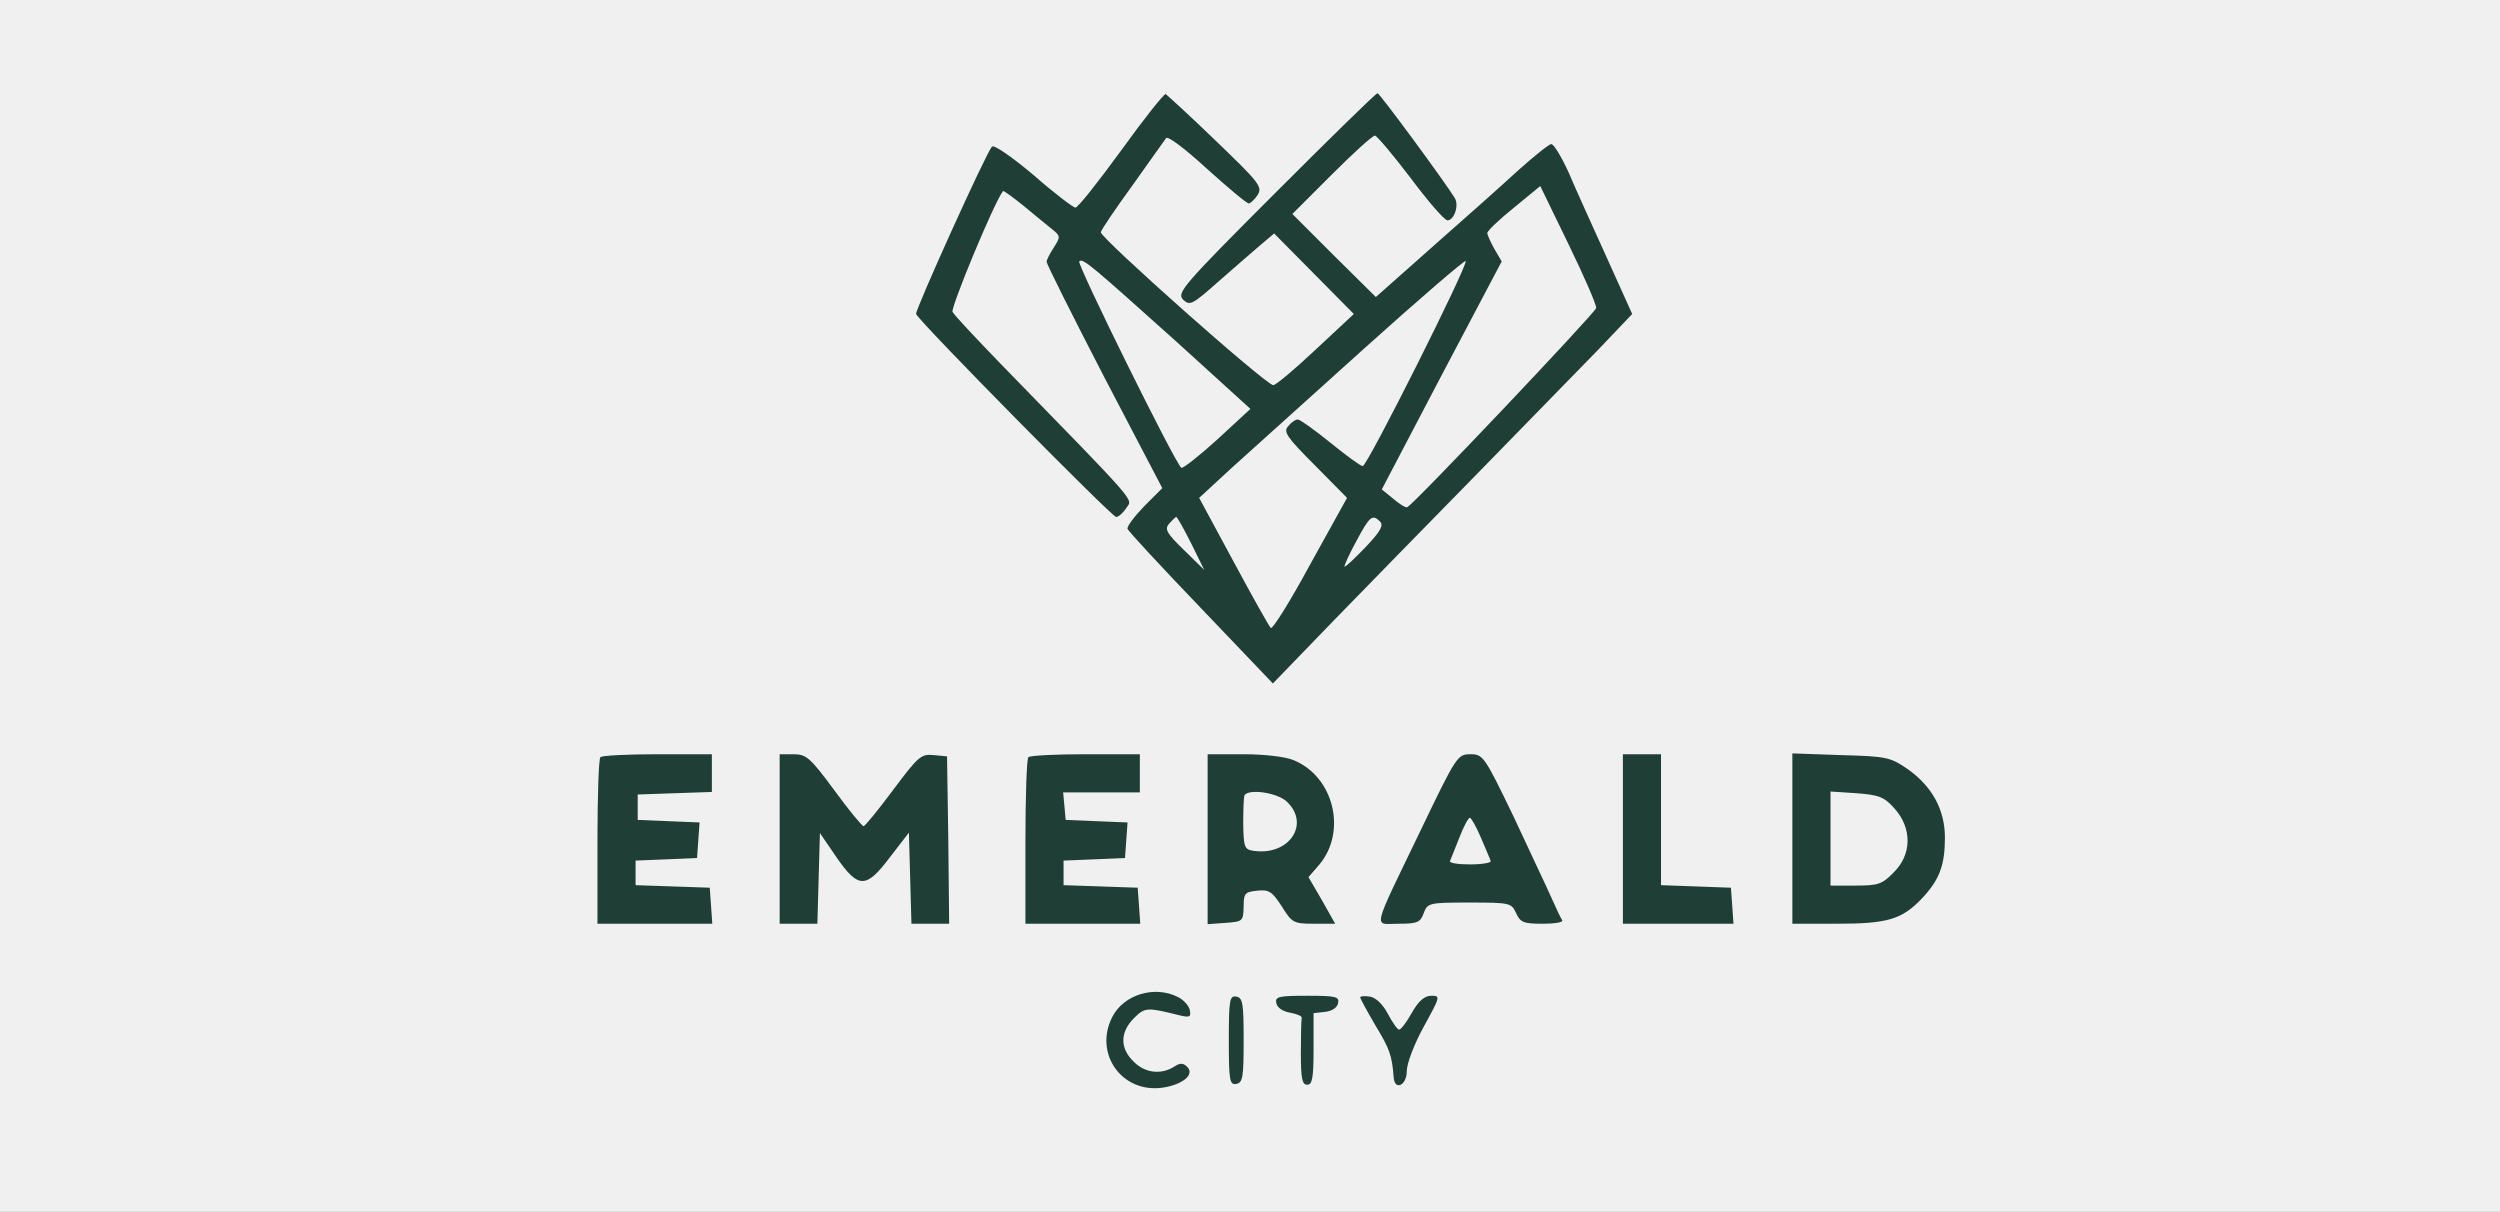
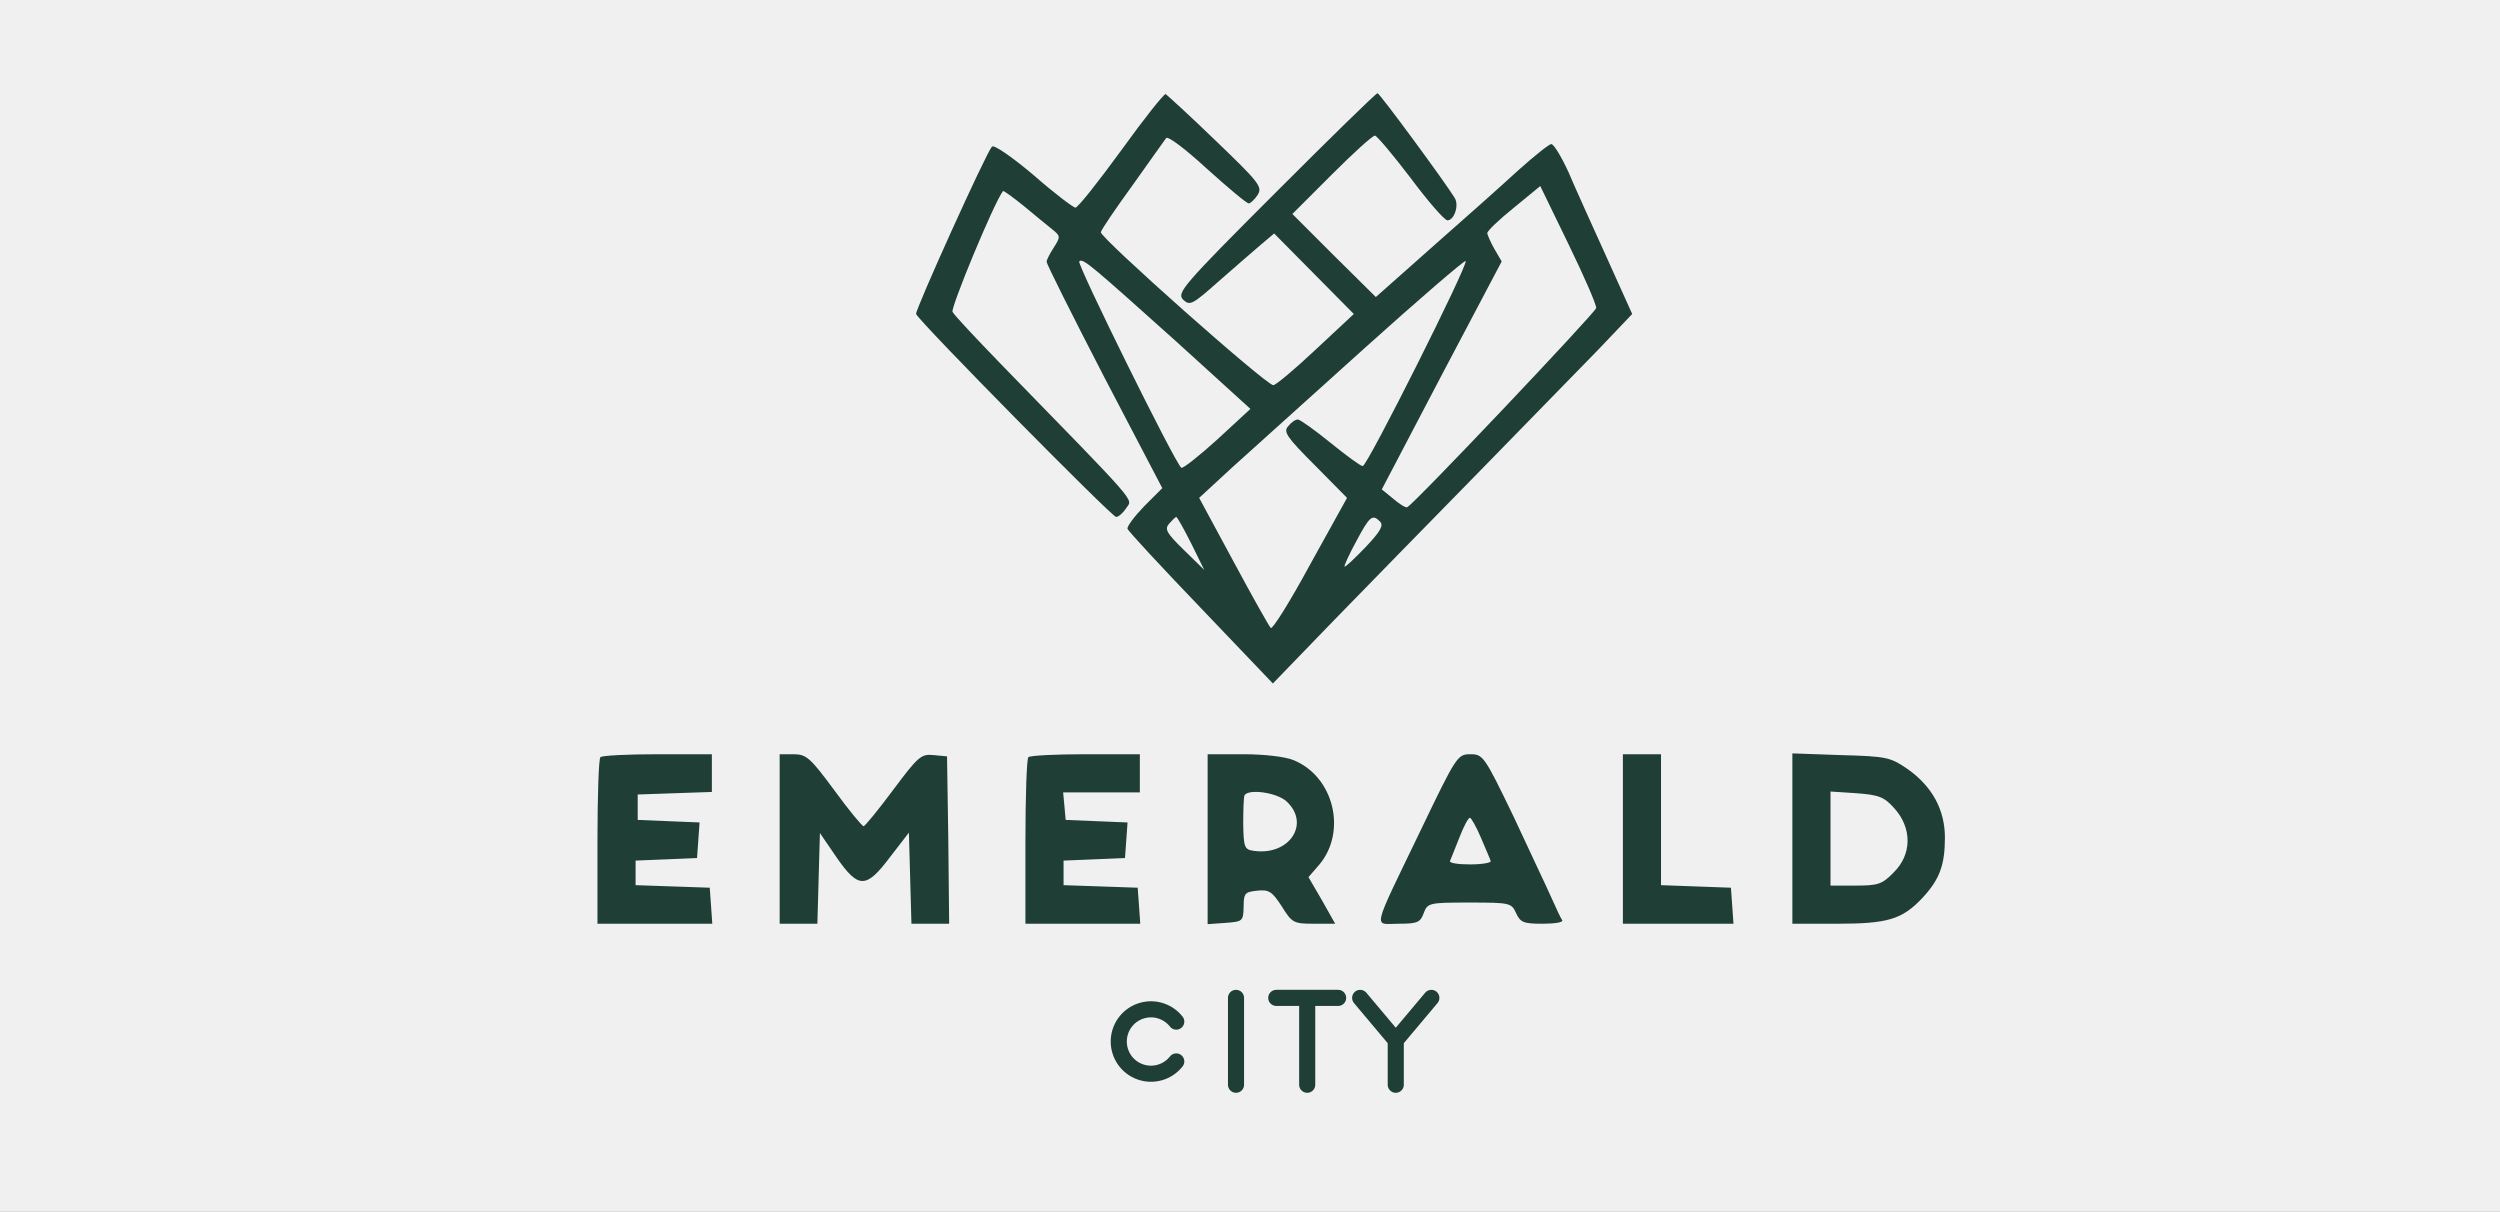
<svg xmlns="http://www.w3.org/2000/svg" viewBox="0 0 5900 2860" width="590" height="286" role="img" aria-label="Emerald City">
  <defs>
    <mask id="ecm" maskUnits="userSpaceOnUse" x="0" y="0" width="5900" height="2860">
      <rect width="5900" height="2860" fill="#fff" />
      <g transform="translate(0,2860) scale(1,-1)">
        <path fill="#000" d="M0 1430 l0 -1430 2950 0 2950 0 0 1430 0 1430 -2950 0 -2950 0 0 -1430z m2869 1098 c103 -99 111 -109 99 -128 -7 -11 -17 -20 -21 -20 -5 0 -49 37 -99 82 -50 46 -92 78 -96 72 -4 -5 -39 -55 -79 -111 -40 -55 -74 -105 -75 -111 -3 -12 391 -362 407 -361 6 0 51 38 100 84 l90 84 -94 95 -94 95 -32 -27 c-18 -15 -62 -54 -99 -86 -63 -56 -68 -58 -84 -43 -15 16 -2 32 218 252 129 129 237 235 241 235 5 0 161 -212 182 -247 11 -17 -1 -53 -17 -53 -7 0 -46 45 -87 100 -41 54 -79 99 -84 100 -6 0 -52 -42 -103 -93 l-92 -92 98 -98 99 -98 133 118 c74 65 165 146 203 181 38 34 73 62 78 62 6 0 24 -30 41 -67 16 -38 57 -128 90 -201 l60 -133 -78 -82 c-44 -45 -170 -174 -280 -287 -111 -113 -266 -272 -346 -354 l-144 -149 -169 177 c-94 98 -172 182 -174 188 -2 5 16 29 39 53 l43 43 -137 262 c-75 145 -136 267 -136 272 0 5 8 20 17 34 16 25 16 27 -4 43 -11 9 -42 34 -67 55 -26 21 -48 37 -49 35 -22 -29 -124 -276 -119 -285 4 -8 55 -62 112 -121 334 -343 313 -319 298 -342 -7 -11 -18 -21 -24 -21 -10 0 -466 462 -472 479 -3 8 165 380 179 395 5 5 47 -24 98 -67 49 -43 94 -77 99 -77 6 0 54 61 108 135 54 75 101 134 105 133 3 -2 57 -51 118 -110z m-1189 -1493 l0 -44 -87 -3 -88 -3 0 -30 0 -30 73 -3 73 -3 -3 -42 -3 -42 -72 -3 -73 -3 0 -29 0 -29 88 -3 87 -3 3 -42 3 -43 -135 0 -136 0 0 193 c0 107 3 197 7 200 3 4 64 7 135 7 l128 0 0 -45z m289 -40 c34 -47 66 -85 69 -85 4 1 35 39 70 86 59 79 66 85 95 82 l32 -3 3 -197 2 -198 -44 0 -45 0 -3 108 -3 107 -44 -57 c-57 -76 -75 -76 -127 -1 l-39 57 -3 -107 -3 -107 -44 0 -45 0 0 200 0 200 33 0 c30 0 39 -8 96 -85z m721 40 l0 -45 -91 0 -90 0 3 -32 3 -33 73 -3 73 -3 -3 -42 -3 -42 -72 -3 -73 -3 0 -29 0 -29 88 -3 87 -3 3 -42 3 -43 -135 0 -136 0 0 193 c0 107 3 197 7 200 3 4 64 7 135 7 l128 0 0 -45z m363 31 c95 -39 126 -168 61 -246 l-26 -30 32 -55 31 -55 -50 0 c-48 0 -52 2 -76 41 -23 35 -30 40 -58 37 -29 -3 -32 -6 -32 -38 -1 -34 -2 -35 -43 -38 l-42 -3 0 200 0 201 85 0 c50 0 99 -6 118 -14z m519 -133 c38 -82 79 -168 90 -193 11 -25 22 -48 25 -52 2 -5 -19 -8 -47 -8 -44 0 -52 3 -62 25 -11 24 -14 25 -110 25 -96 0 -99 -1 -108 -25 -8 -22 -15 -25 -60 -25 -59 0 -65 -24 54 223 83 173 86 177 116 177 30 0 33 -4 102 -147z m348 -8 l0 -154 83 -3 82 -3 3 -42 3 -43 -130 0 -131 0 0 200 0 200 45 0 45 0 0 -155z m582 120 c58 -41 88 -96 88 -162 0 -65 -13 -99 -53 -142 -48 -51 -82 -61 -202 -61 l-105 0 0 201 0 201 114 -4 c109 -3 117 -5 158 -33z m-1722 -538 c14 -7 26 -21 28 -31 3 -16 0 -18 -25 -12 -76 19 -81 19 -107 -7 -33 -33 -33 -71 -1 -102 26 -27 64 -32 95 -13 15 10 22 10 32 0 18 -18 -11 -42 -59 -49 -96 -13 -162 81 -118 167 27 53 100 75 155 47z m155 -102 c0 -87 -2 -100 -17 -103 -16 -3 -18 7 -18 103 0 96 2 106 18 103 15 -3 17 -16 17 -103z m223 88 c-2 -11 -14 -19 -31 -21 l-27 -3 0 -85 c0 -68 -3 -84 -15 -84 -12 0 -15 15 -15 75 0 41 1 78 2 83 1 4 -11 9 -27 12 -18 3 -31 12 -33 23 -3 15 6 17 73 17 67 0 76 -2 73 -17z m117 -25 c11 -21 23 -38 27 -38 4 0 18 18 30 40 16 28 30 40 46 40 22 0 21 -2 -18 -73 -23 -42 -40 -87 -40 -105 0 -34 -29 -47 -31 -14 -4 51 -9 66 -43 122 -20 34 -36 64 -36 66 0 3 10 4 23 2 13 -2 30 -17 42 -40z" />
        <path fill="#000" d="M3573 2370 c-35 -28 -63 -55 -63 -60 0 -4 8 -22 17 -38 l17 -29 -142 -269 -141 -269 27 -22 c15 -13 30 -22 33 -20 14 5 444 459 446 470 1 7 -28 74 -65 150 l-67 138 -62 -51z" />
        <path fill="#000" d="M2547 2243 c-6 -6 227 -478 241 -487 4 -2 42 28 85 67 l78 72 -175 159 c-202 181 -221 198 -229 189z" />
        <path fill="#000" d="M3220 2038 c-129 -116 -270 -243 -313 -282 l-77 -71 81 -150 c44 -82 84 -153 88 -157 4 -4 46 63 93 150 l87 157 -76 77 c-66 66 -75 79 -63 92 7 9 17 16 23 16 5 0 40 -25 77 -55 37 -30 71 -55 76 -55 11 0 250 477 243 484 -2 3 -110 -90 -239 -206z" />
        <path fill="#000" d="M2759 1624 c-11 -13 -6 -22 35 -62 l48 -47 -31 63 c-17 34 -33 62 -35 62 -2 0 -9 -7 -17 -16z" />
        <path fill="#000" d="M3201 1583 c-17 -31 -29 -58 -28 -60 2 -2 24 19 50 46 34 36 43 51 34 60 -18 18 -24 14 -56 -46z" />
        <path fill="#000" d="M2937 983 c-2 -5 -3 -35 -3 -68 1 -55 3 -60 25 -63 83 -12 134 63 78 116 -23 22 -91 31 -100 15z" />
        <path fill="#000" d="M3444 883 c-11 -27 -20 -51 -22 -55 -2 -5 20 -8 48 -8 28 0 50 4 48 8 -1 4 -12 29 -23 55 -11 26 -23 47 -26 47 -4 0 -15 -21 -25 -47z" />
        <path fill="#000" d="M4320 881 l0 -111 59 0 c53 0 63 3 90 31 43 42 44 104 2 151 -24 27 -36 32 -90 36 l-61 4 0 -111z" />
+         <rect x="2590" y="270" width="830" height="270" fill="#000" />
+         <g fill="none" stroke="#fff" stroke-width="38" stroke-linecap="round" stroke-linejoin="round">
+           <path d="M2776 449 A76 76 0 1 1 2776 355" />
+           <path d="M2917 300 L2917 505" />
+           <path d="M3012 505 L3158 505 M3085 300 L3085 505" />
+           <path d="M3210 505 L3294 405 L3378 505 M3294 405 L3294 300" />
+         </g>
      </g>
    </mask>
  </defs>
  <rect width="5900" height="2860" fill="#1F3E36" mask="url(#ecm)" />
</svg>
